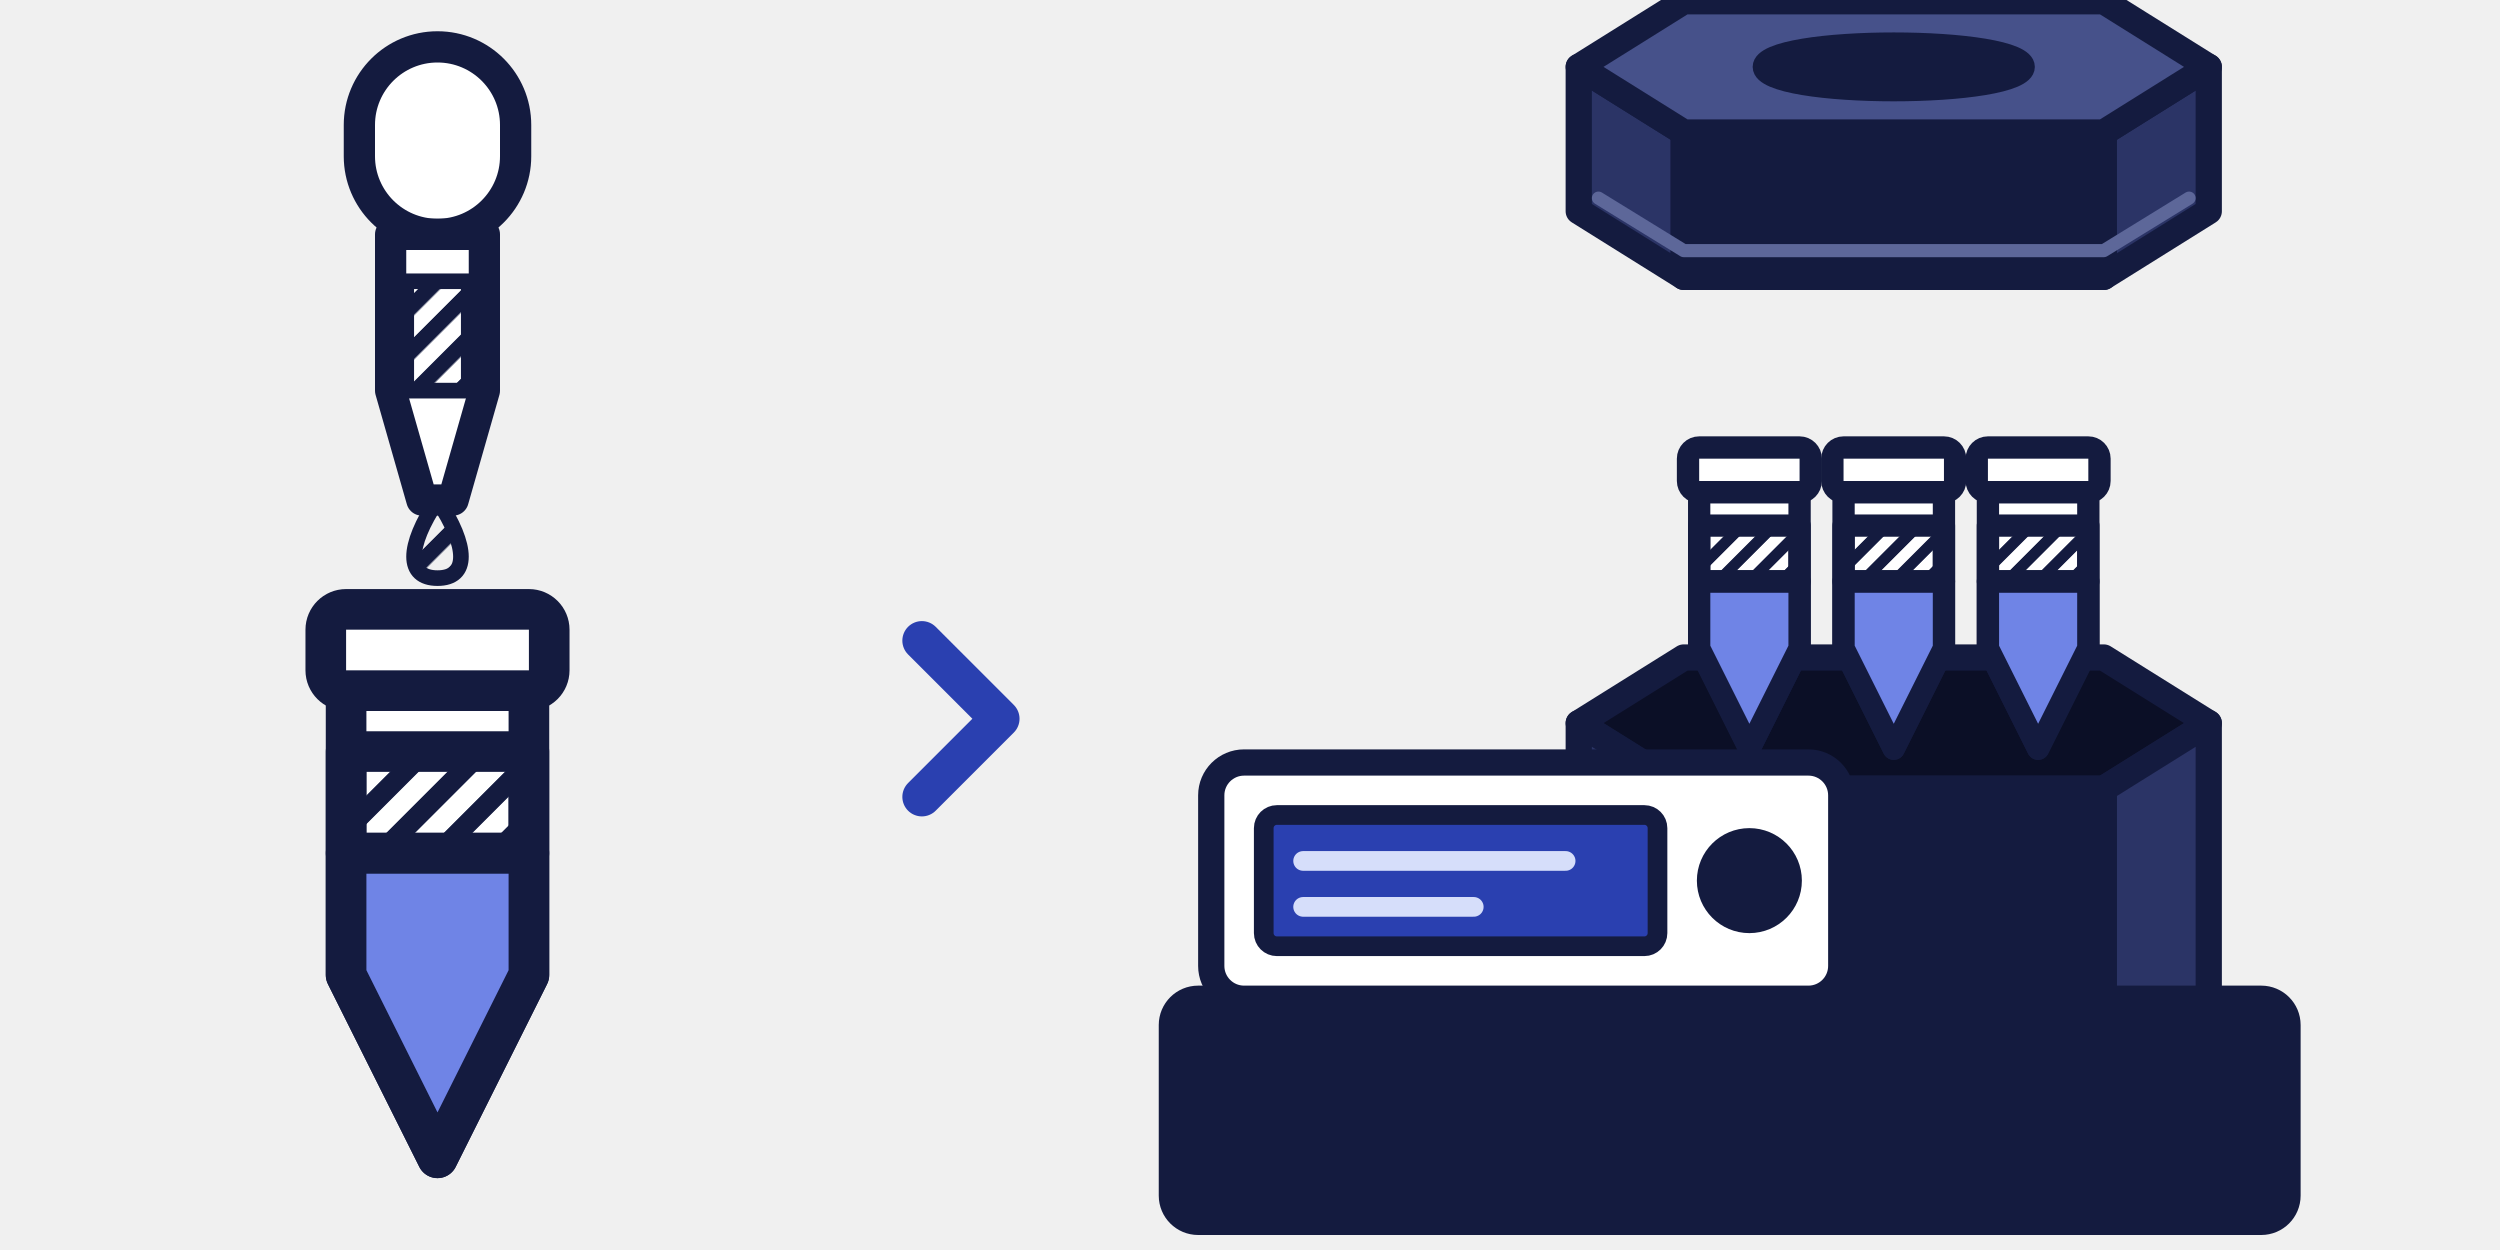
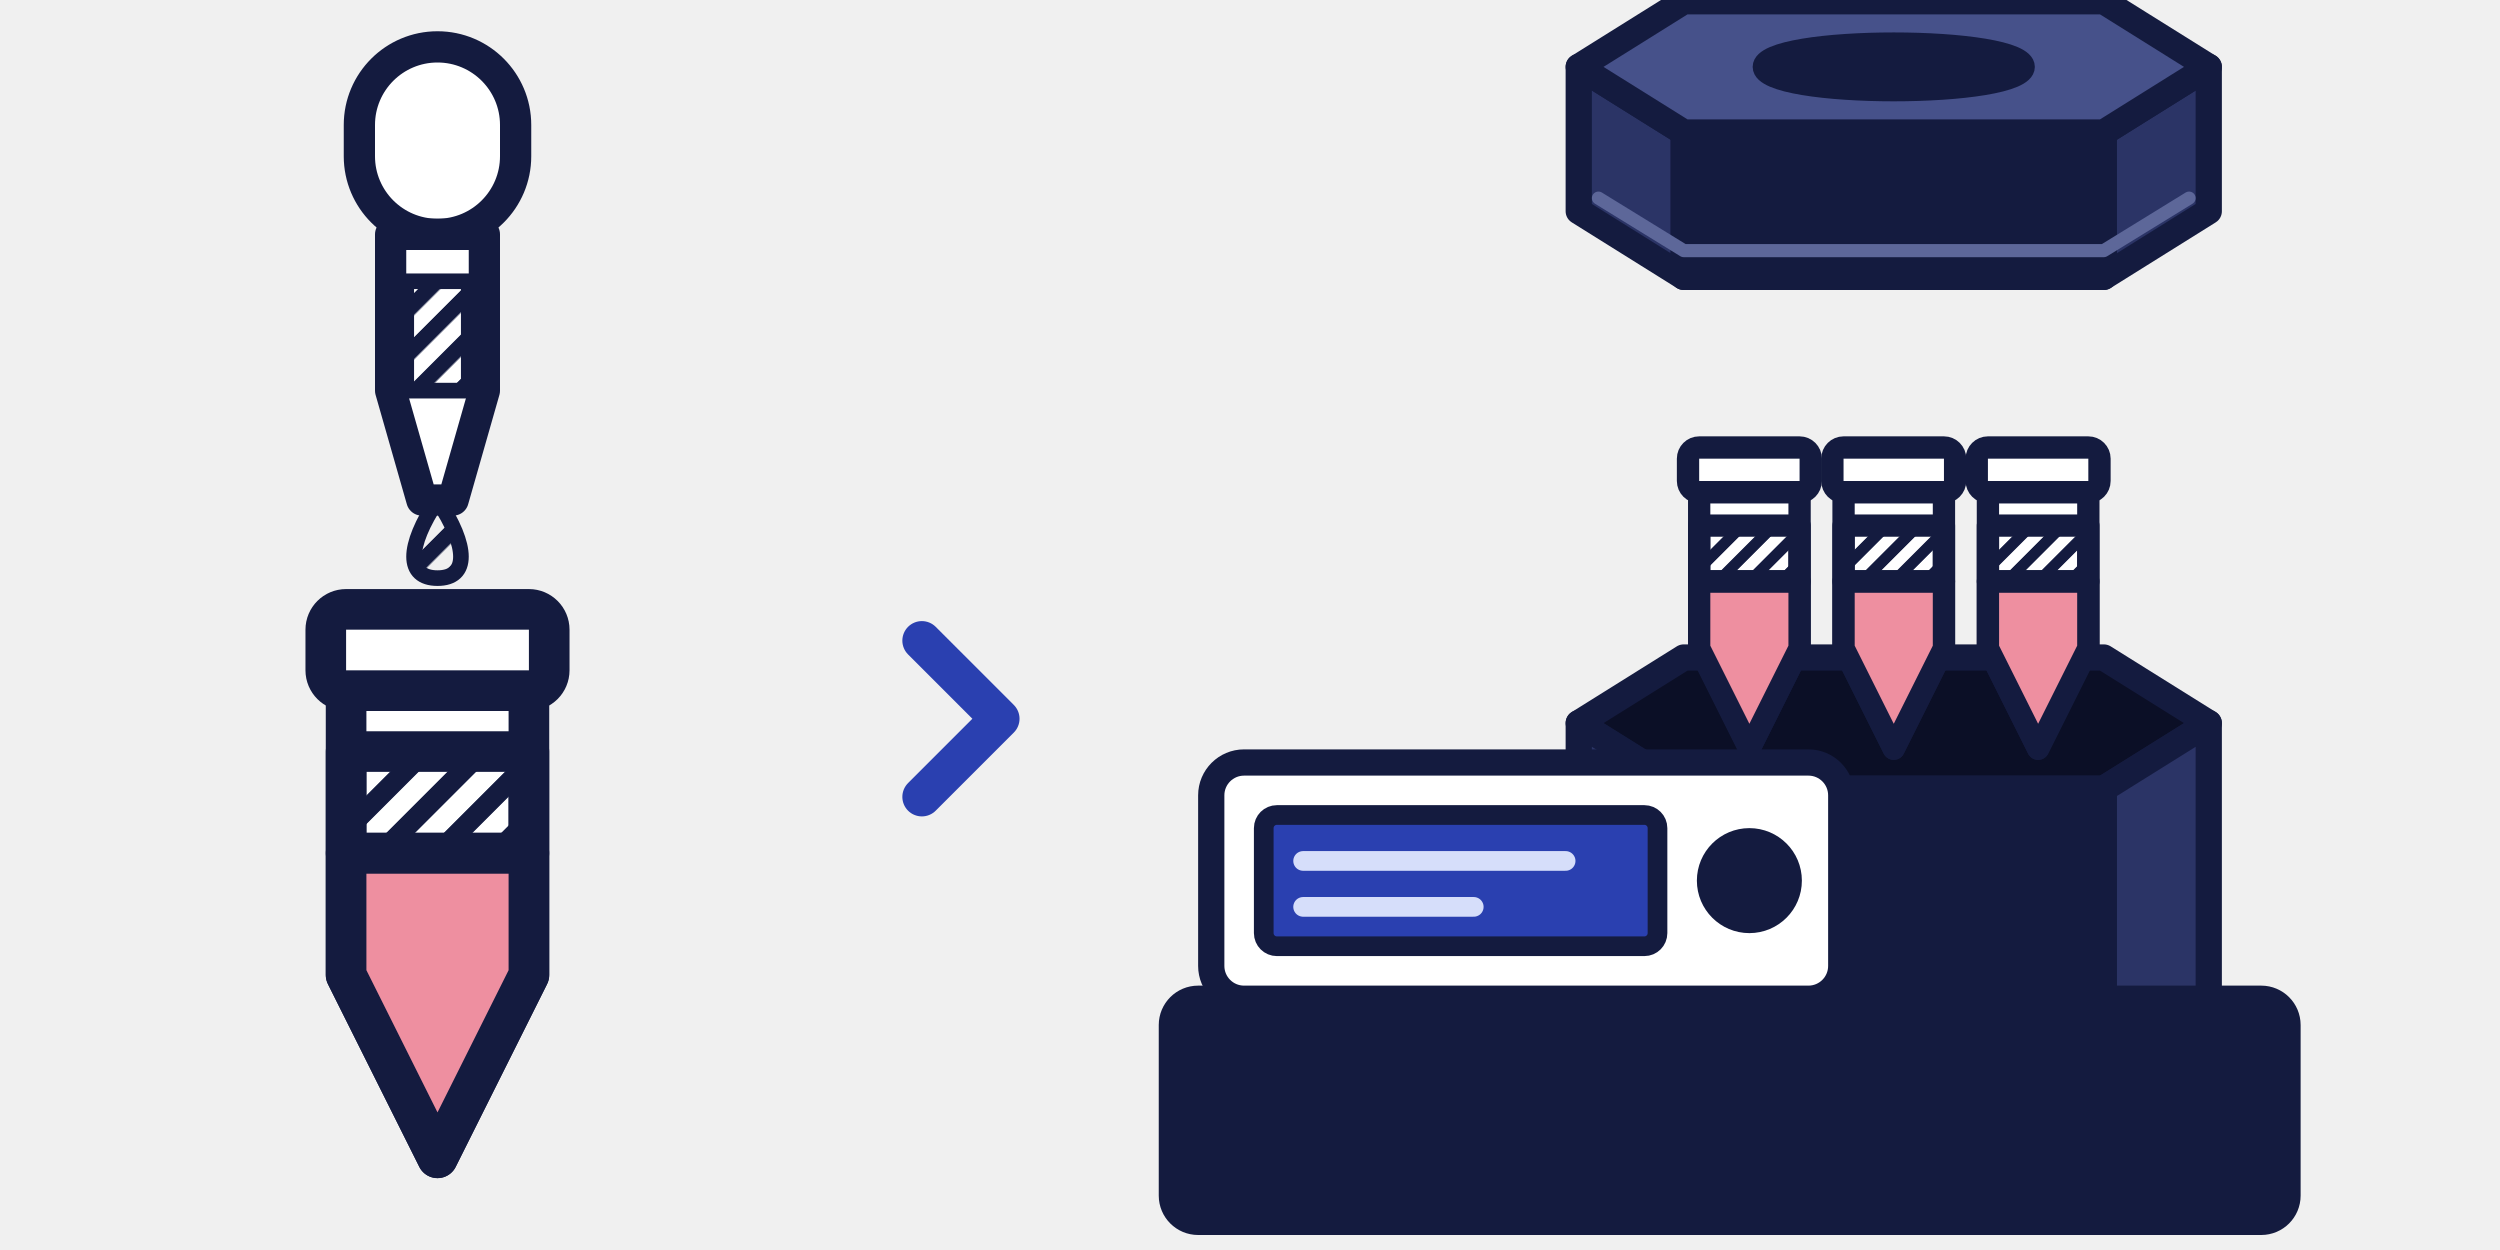
<svg xmlns="http://www.w3.org/2000/svg" viewBox="0 0 320 160" fill="none" stroke="#141b3f" stroke-width="4" stroke-linecap="round" stroke-linejoin="round">
  <style>.d{animation:f 1.2s ease-in 2}@keyframes f{80%{transform:translateY(30px);opacity:1}100%{transform:translateY(34px);opacity:0}}.t{animation:i 1s ease-in 2.4s forwards}@keyframes i{to{transform:translateY(52px)}}.l{transform:translateY(-78px);animation:c .8s ease-in-out 3.4s forwards}@keyframes c{to{transform:none}}.b{transform-box:fill-box;transform-origin:center;animation:p .4s ease-in-out 4.2s}@keyframes p{50%{transform:scale(.6)}}@media (prefers-reduced-motion:reduce){*{animation:none!important}}</style>
  <defs>
    <pattern id="h" width="4" height="4" patternUnits="userSpaceOnUse" patternTransform="rotate(45)">
      <path d="M1 0v4" stroke-width="2" />
    </pattern>
    <g id="f">
      <path d="M-9 8v28l9 18 9-18V8z" fill="#fff" />
-       <path d="M-9 24v12l9 18 9-18V24z" fill="#6f84e6" />
+       <path d="M-9 24v12l9 18 9-18V24z" fill="#ee8fa0" />
      <path d="M-9 14h18v10H-9z" fill="url(#h)" />
      <rect x="-11" y="0" width="22" height="8" rx="2" fill="#fff" />
    </g>
    <clipPath id="c">
      <path d="M-20-120H190V44H102V40H-20z" />
    </clipPath>
  </defs>
  <use href="#f" transform="translate(56 78) scale(1.3)" />
  <rect x="46" y="6" width="20" height="24" rx="10" fill="#fff" />
  <path d="M50 30v20l4 14h4l4-14v-20z" fill="#fff" />
  <path d="M52 36h8v14h-8z" fill="url(#h)" stroke-width="2" />
  <path class="d" d="M56 64c-4 6-4 10 0 10s4-4 0-10z" fill="url(#h)" stroke-width="2" />
  <path d="M118 82l10 10-10 10" stroke="#2a40b0" stroke-width="5" />
  <g transform="translate(150 64) scale(.84)">
    <g id="box" stroke-width="4">
      <path d="M62 34L78 24H142L158 34L142 44H78z" fill="#0b0f26" />
      <path d="M62 34L78 44V78H62zM142 44L158 34V78H142z" fill="#2b3466" />
      <path d="M78 44H142V78H78z" fill="#141b3f" />
      <g class="l">
        <path d="M62 12L78 22V44L62 34zM142 22L158 12V34L142 44z" fill="#2b3466" />
        <path d="M78 22H142V44H78z" fill="#141b3f" />
        <path d="M62 12L78 2H142L158 12L142 22H78z" fill="#46518a" />
        <path d="M90 12c0-5 40-5 40 0s-40 5-40 0z" fill="#141b3f" stroke-width="3" />
        <path d="M65 32L78 40H142L155 32" stroke="#5d6799" stroke-width="2" />
      </g>
      <rect x="0" y="76" width="170" height="34" rx="4" fill="#141b3f" />
      <rect x="6" y="40" width="96" height="36" rx="5" fill="#fff" />
      <rect x="14" y="48" width="60" height="20" rx="2" fill="#2a40b0" stroke-width="3" />
      <path d="M20 55h40M20 62h26" stroke="#d6defa" stroke-width="3" />
      <circle class="b" cx="88" cy="58" r="6" fill="#141b3f" />
    </g>
    <g clip-path="url(#c)">
      <g class="t" stroke-width="4">
        <use href="#f" transform="translate(88 -8) scale(.85)" />
        <use href="#f" transform="translate(110 -8) scale(.85)" />
        <use href="#f" transform="translate(132 -8) scale(.85)" />
      </g>
    </g>
  </g>
</svg>
